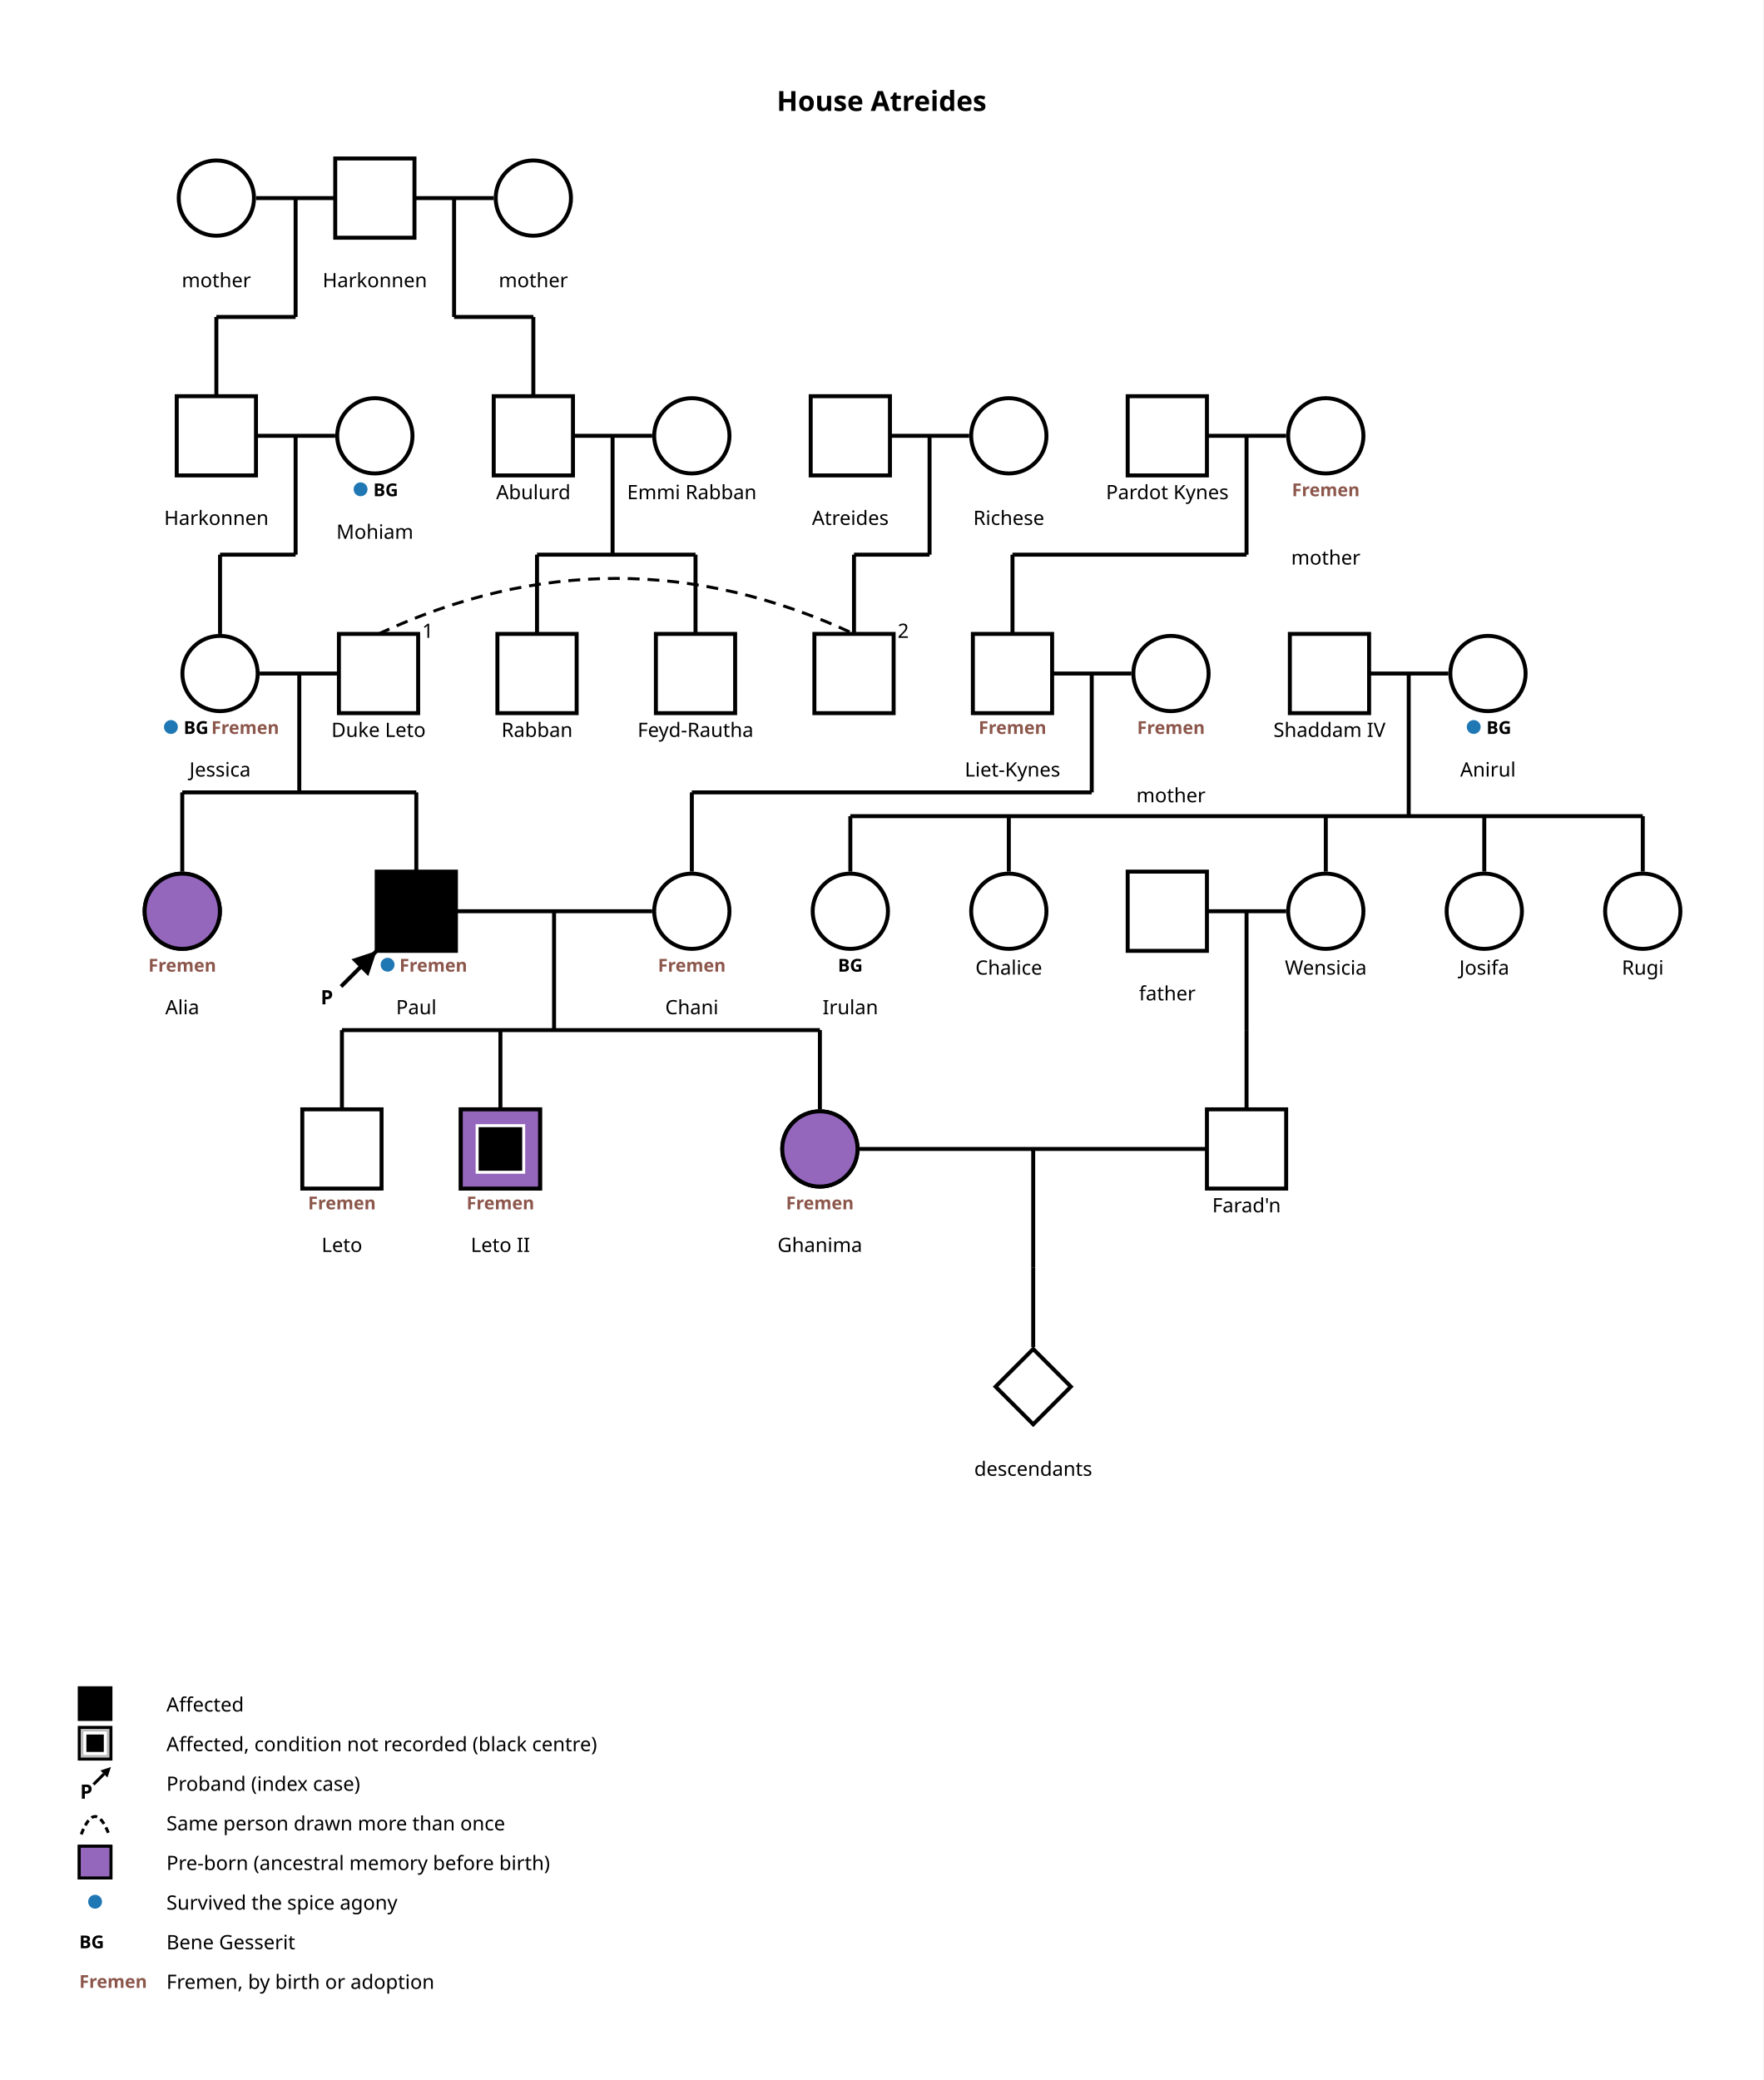
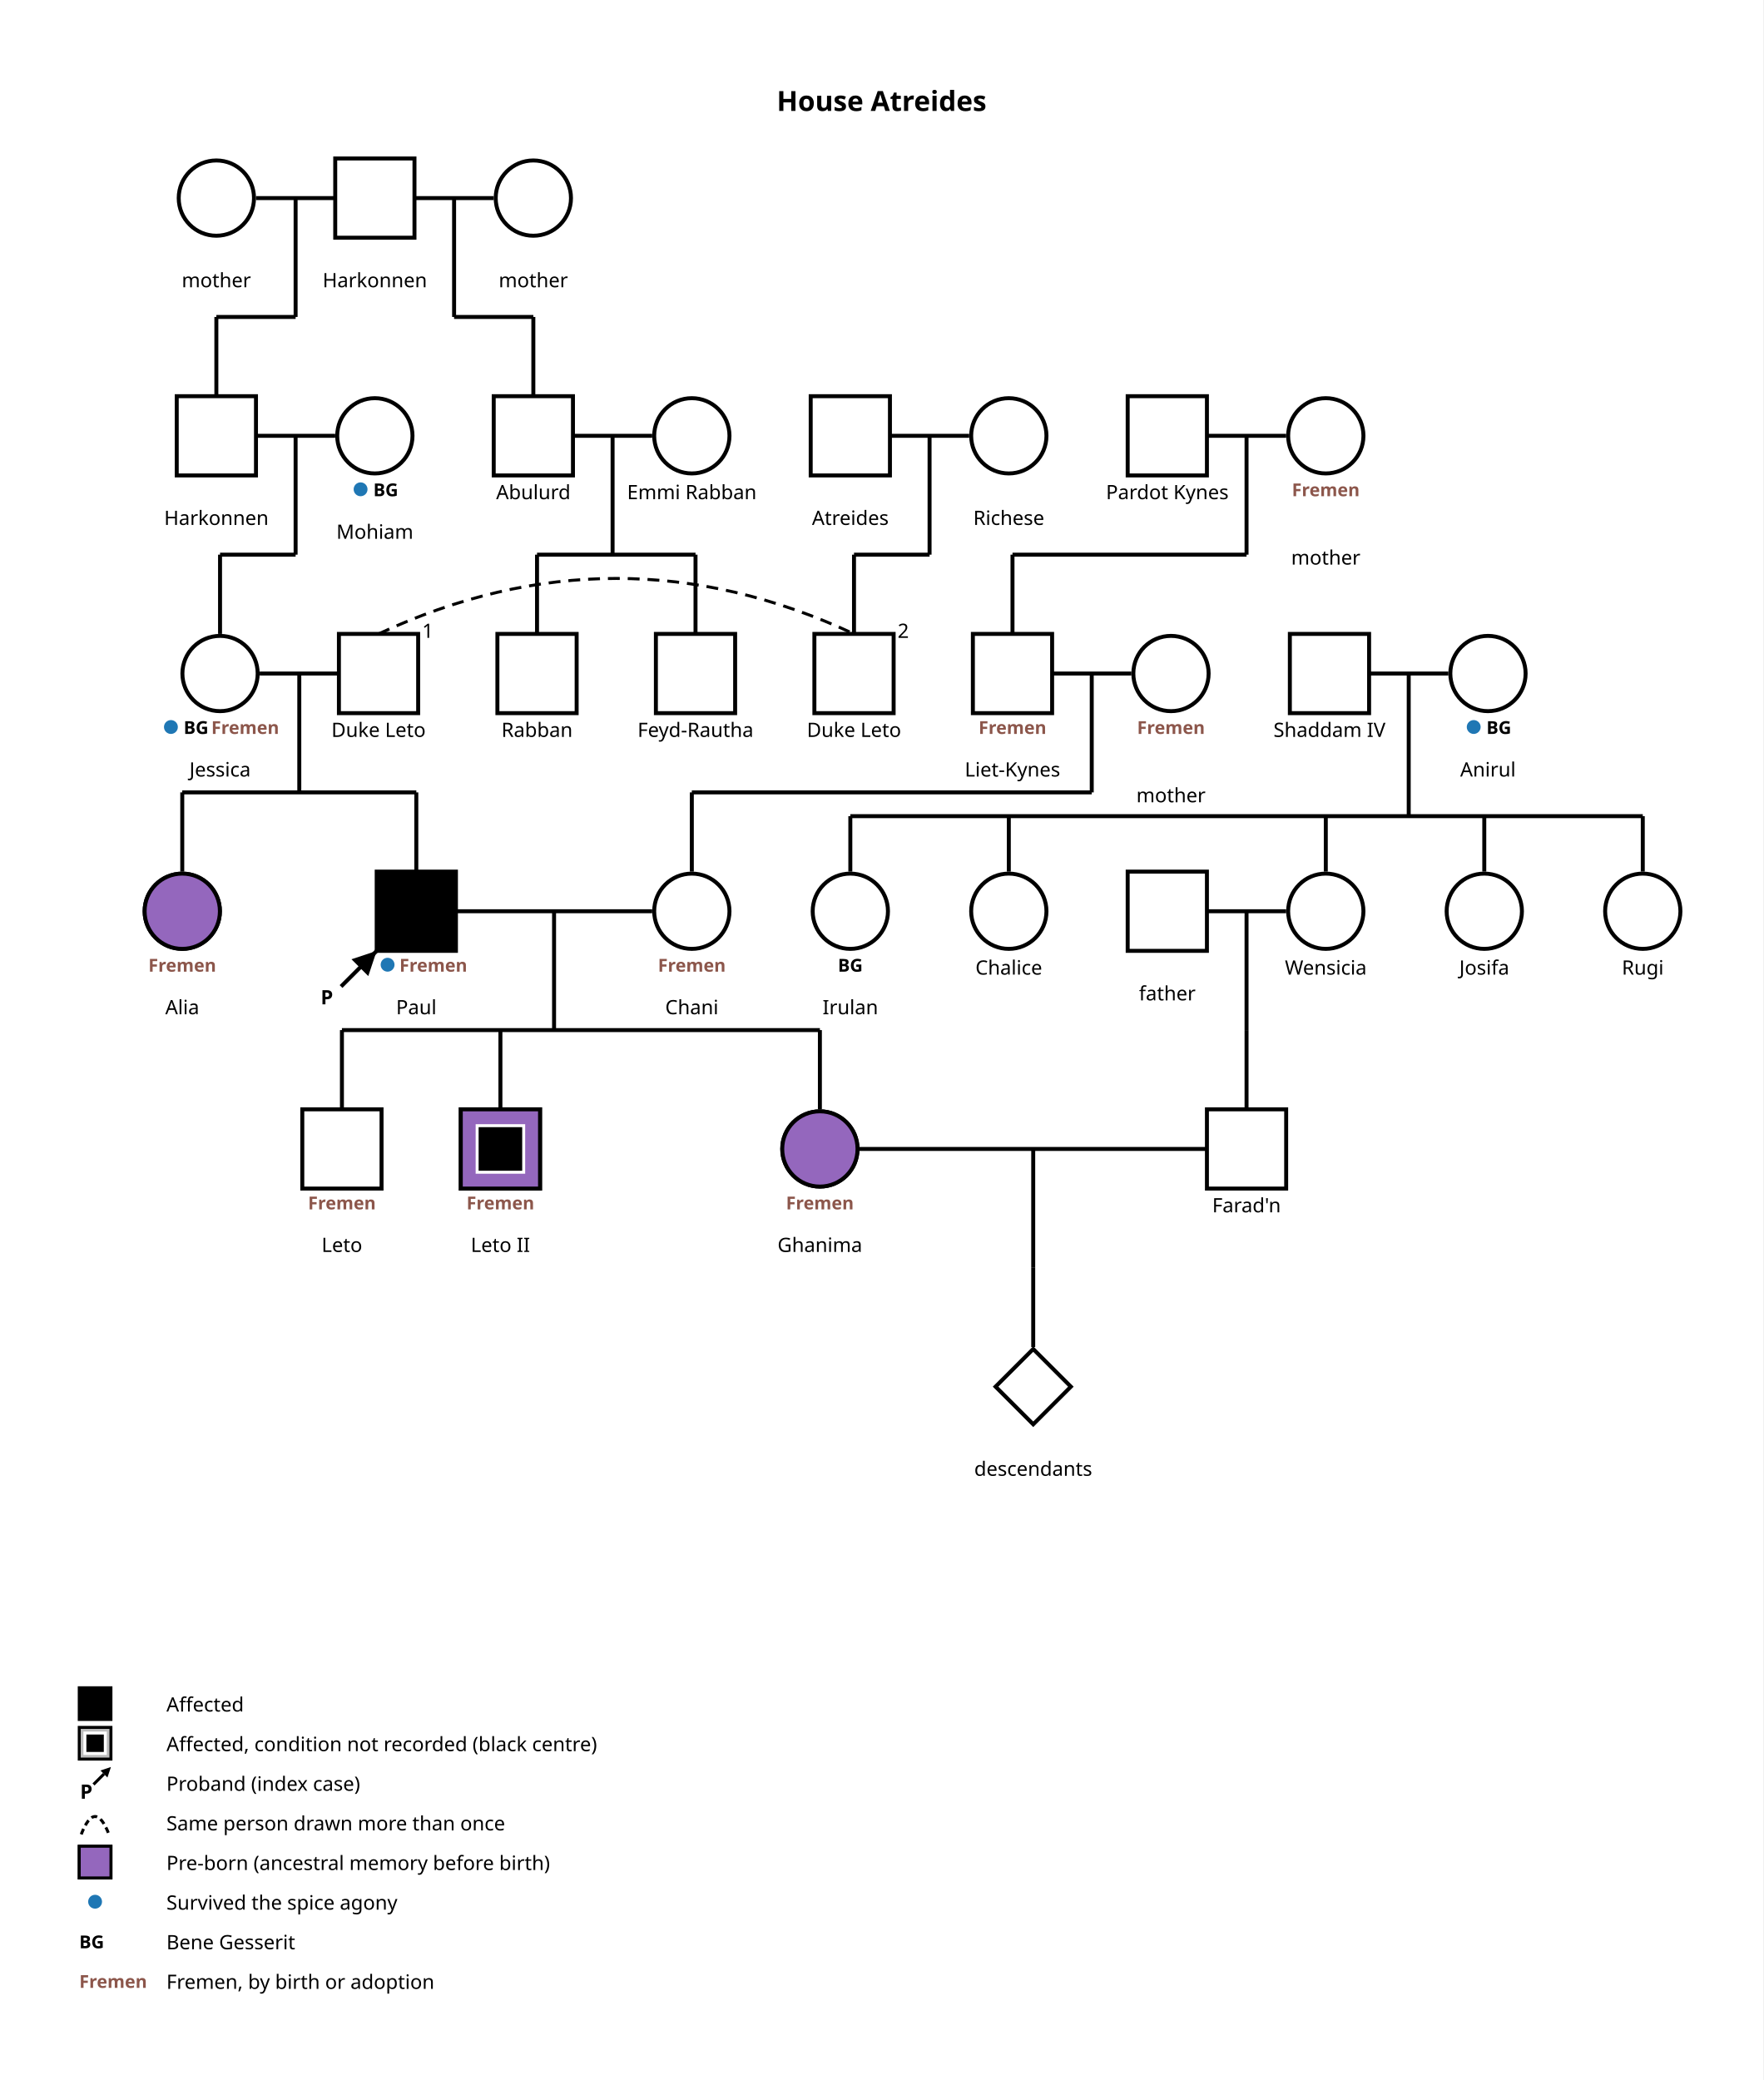
<svg xmlns="http://www.w3.org/2000/svg" width="890" height="1050" viewBox="0 0 890 1050">
  <defs>
    <marker id="proband-arrowhead" markerWidth="6" markerHeight="6" refX="6" refY="3" orient="auto">
      <path d="M 0 0 L 6 3 L 0 6 Z" fill="black" />
    </marker>
  </defs>
  <rect width="890" height="1050" fill="white" />
  <text class="chart-title" x="445" y="56" text-anchor="middle" font-family="sans-serif" font-size="14" font-weight="bold" fill="black">House Atreides</text>
  <g transform="translate(109.21 100)">
    <g class="couple-lines">
      <path d="M 20 0 L 60 0" stroke="black" stroke-width="2" fill="none" />
      <path d="M 100 0 L 140 0" stroke="black" stroke-width="2" fill="none" />
      <path d="M 20 120 L 60 120" stroke="black" stroke-width="2" fill="none" />
      <path d="M 180 120 L 220 120" stroke="black" stroke-width="2" fill="none" />
      <path d="M 340 120 L 380 120" stroke="black" stroke-width="2" fill="none" />
      <path d="M 500 120 L 540 120" stroke="black" stroke-width="2" fill="none" />
      <path d="M 21.86 240 L 61.86 240" stroke="black" stroke-width="2" fill="none" />
      <path d="M 421.86 240 L 461.86 240" stroke="black" stroke-width="2" fill="none" />
      <path d="M 581.86 240 L 621.86 240" stroke="black" stroke-width="2" fill="none" />
      <path d="M 120.93 360 L 220 360" stroke="black" stroke-width="2" fill="none" />
      <path d="M 500 360 L 540 360" stroke="black" stroke-width="2" fill="none" />
      <path d="M 324.64 480 L 500 480" stroke="black" stroke-width="2" fill="none" />
    </g>
    <g class="sibship-lines">
      <line x1="40" y1="0" x2="40" y2="60" stroke="black" stroke-width="2" />
      <line x1="0" y1="60" x2="40" y2="60" stroke="black" stroke-width="2" />
      <line x1="0" y1="60" x2="0" y2="100" stroke="black" stroke-width="2" />
      <line x1="120" y1="0" x2="120" y2="60" stroke="black" stroke-width="2" />
      <line x1="120" y1="60" x2="160" y2="60" stroke="black" stroke-width="2" />
      <line x1="160" y1="60" x2="160" y2="100" stroke="black" stroke-width="2" />
      <line x1="40" y1="120" x2="40" y2="180" stroke="black" stroke-width="2" />
      <line x1="1.86" y1="180" x2="40" y2="180" stroke="black" stroke-width="2" />
      <line x1="1.86" y1="180" x2="1.86" y2="220" stroke="black" stroke-width="2" />
      <line x1="200" y1="120" x2="200" y2="180" stroke="black" stroke-width="2" />
      <line x1="161.86" y1="180" x2="241.86" y2="180" stroke="black" stroke-width="2" />
      <line x1="161.86" y1="180" x2="161.86" y2="220" stroke="black" stroke-width="2" />
      <line x1="241.86" y1="180" x2="241.86" y2="220" stroke="black" stroke-width="2" />
      <line x1="360" y1="120" x2="360" y2="180" stroke="black" stroke-width="2" />
      <line x1="321.86" y1="180" x2="360" y2="180" stroke="black" stroke-width="2" />
      <line x1="321.86" y1="180" x2="321.86" y2="220" stroke="black" stroke-width="2" />
      <line x1="520" y1="120" x2="520" y2="180" stroke="black" stroke-width="2" />
      <line x1="401.86" y1="180" x2="520" y2="180" stroke="black" stroke-width="2" />
      <line x1="401.86" y1="180" x2="401.86" y2="220" stroke="black" stroke-width="2" />
      <line x1="41.86" y1="240" x2="41.86" y2="300" stroke="black" stroke-width="2" />
      <line x1="-17.21" y1="300" x2="100.93" y2="300" stroke="black" stroke-width="2" />
      <line x1="-17.21" y1="300" x2="-17.21" y2="340" stroke="black" stroke-width="2" />
      <line x1="100.93" y1="300" x2="100.93" y2="340" stroke="black" stroke-width="2" />
      <line x1="441.86" y1="240" x2="441.86" y2="300" stroke="black" stroke-width="2" />
      <line x1="240" y1="300" x2="441.86" y2="300" stroke="black" stroke-width="2" />
      <line x1="240" y1="300" x2="240" y2="340" stroke="black" stroke-width="2" />
      <line x1="601.86" y1="240" x2="601.86" y2="312" stroke="black" stroke-width="2" />
      <line x1="320" y1="312" x2="720" y2="312" stroke="black" stroke-width="2" />
      <line x1="320" y1="312" x2="320" y2="340" stroke="black" stroke-width="2" />
      <line x1="400" y1="312" x2="400" y2="340" stroke="black" stroke-width="2" />
      <line x1="560" y1="312" x2="560" y2="340" stroke="black" stroke-width="2" />
      <line x1="640" y1="312" x2="640" y2="340" stroke="black" stroke-width="2" />
      <line x1="720" y1="312" x2="720" y2="340" stroke="black" stroke-width="2" />
      <line x1="170.46" y1="360" x2="170.46" y2="420" stroke="black" stroke-width="2" />
      <line x1="63.38" y1="420" x2="304.64" y2="420" stroke="black" stroke-width="2" />
      <line x1="63.38" y1="420" x2="63.38" y2="460" stroke="black" stroke-width="2" />
      <line x1="143.38" y1="420" x2="143.38" y2="460" stroke="black" stroke-width="2" />
      <line x1="304.64" y1="420" x2="304.64" y2="460" stroke="black" stroke-width="2" />
      <line x1="520" y1="360" x2="520" y2="420" stroke="black" stroke-width="2" />
      <line x1="520" y1="420" x2="520" y2="420" stroke="black" stroke-width="2" />
      <line x1="520" y1="420" x2="520" y2="460" stroke="black" stroke-width="2" />
      <line x1="412.32" y1="480" x2="412.32" y2="540" stroke="black" stroke-width="2" />
      <line x1="412.32" y1="540" x2="412.32" y2="540" stroke="black" stroke-width="2" />
      <line x1="412.32" y1="540" x2="412.32" y2="580" stroke="black" stroke-width="2" />
    </g>
    <g class="assisted-lines">
</g>
    <g class="duplicate-arcs">
      <path d="M 81.86 220 Q 201.86 164 321.86 220" stroke="black" stroke-width="1.5" stroke-dasharray="6 4" fill="none" />
    </g>
    <g class="symbols">
      <g transform="translate(0 0)">
        <circle cx="0" cy="0" r="19" stroke="black" stroke-width="2" fill="white" />
      </g>
      <g transform="translate(80 0)">
        <rect x="-20" y="-20" width="40" height="40" stroke="black" stroke-width="2" fill="white" />
      </g>
      <g transform="translate(160 0)">
        <circle cx="0" cy="0" r="19" stroke="black" stroke-width="2" fill="white" />
      </g>
      <g transform="translate(0 120)">
        <rect x="-20" y="-20" width="40" height="40" stroke="black" stroke-width="2" fill="white" />
      </g>
      <g transform="translate(80 120)">
        <circle cx="0" cy="0" r="19" stroke="black" stroke-width="2" fill="white" />
        <circle cx="-7.2" cy="27" r="3.5" fill="#1f77b4" />
        <text x="5.5" y="30.5" text-anchor="middle" font-family="sans-serif" font-size="9" font-weight="bold" fill="#000000">BG</text>
      </g>
      <g transform="translate(160 120)">
        <rect x="-20" y="-20" width="40" height="40" stroke="black" stroke-width="2" fill="white" />
      </g>
      <g transform="translate(240 120)">
        <circle cx="0" cy="0" r="19" stroke="black" stroke-width="2" fill="white" />
      </g>
      <g transform="translate(320 120)">
        <rect x="-20" y="-20" width="40" height="40" stroke="black" stroke-width="2" fill="white" />
      </g>
      <g transform="translate(400 120)">
        <circle cx="0" cy="0" r="19" stroke="black" stroke-width="2" fill="white" />
      </g>
      <g transform="translate(480 120)">
        <rect x="-20" y="-20" width="40" height="40" stroke="black" stroke-width="2" fill="white" />
      </g>
      <g transform="translate(560 120)">
        <circle cx="0" cy="0" r="19" stroke="black" stroke-width="2" fill="white" />
        <text x="0" y="30.5" text-anchor="middle" font-family="sans-serif" font-size="9" font-weight="bold" fill="#8c564b">Fremen</text>
      </g>
      <g transform="translate(1.86 240)">
        <circle cx="0" cy="0" r="19" stroke="black" stroke-width="2" fill="white" />
        <circle cx="-24.8" cy="27" r="3.5" fill="#1f77b4" />
        <text x="-12.1" y="30.5" text-anchor="middle" font-family="sans-serif" font-size="9" font-weight="bold" fill="#000000">BG</text>
        <text x="12.7" y="30.5" text-anchor="middle" font-family="sans-serif" font-size="9" font-weight="bold" fill="#8c564b">Fremen</text>
      </g>
      <g transform="translate(81.86 240)">
        <rect x="-20" y="-20" width="40" height="40" stroke="black" stroke-width="2" fill="white" />
        <text x="22" y="-18" font-family="sans-serif" font-size="10" fill="black">1</text>
      </g>
      <g transform="translate(161.86 240)">
        <rect x="-20" y="-20" width="40" height="40" stroke="black" stroke-width="2" fill="white" />
      </g>
      <g transform="translate(241.86 240)">
        <rect x="-20" y="-20" width="40" height="40" stroke="black" stroke-width="2" fill="white" />
      </g>
      <g transform="translate(321.86 240)">
        <rect x="-20" y="-20" width="40" height="40" stroke="black" stroke-width="2" fill="white" />
        <text x="22" y="-18" font-family="sans-serif" font-size="10" fill="black">2</text>
      </g>
      <g transform="translate(401.86 240)">
        <rect x="-20" y="-20" width="40" height="40" stroke="black" stroke-width="2" fill="white" />
        <text x="0" y="30.5" text-anchor="middle" font-family="sans-serif" font-size="9" font-weight="bold" fill="#8c564b">Fremen</text>
      </g>
      <g transform="translate(481.86 240)">
        <circle cx="0" cy="0" r="19" stroke="black" stroke-width="2" fill="white" />
        <text x="0" y="30.5" text-anchor="middle" font-family="sans-serif" font-size="9" font-weight="bold" fill="#8c564b">Fremen</text>
      </g>
      <g transform="translate(561.86 240)">
        <rect x="-20" y="-20" width="40" height="40" stroke="black" stroke-width="2" fill="white" />
      </g>
      <g transform="translate(641.86 240)">
        <circle cx="0" cy="0" r="19" stroke="black" stroke-width="2" fill="white" />
        <circle cx="-7.2" cy="27" r="3.5" fill="#1f77b4" />
        <text x="5.5" y="30.5" text-anchor="middle" font-family="sans-serif" font-size="9" font-weight="bold" fill="#000000">BG</text>
      </g>
      <g transform="translate(-17.21 360)">
        <clipPath id="symbol-clip-3-0">
          <circle cx="0" cy="0" r="19" />
        </clipPath>
        <circle cx="0" cy="0" r="19" stroke="black" stroke-width="2" fill="white" />
        <path d="M -40 0 A 40 40 0 1 1 40 0 A 40 40 0 1 1 -40 0 Z" fill="#9467bd" clip-path="url(#symbol-clip-3-0)" />
        <circle cx="0" cy="0" r="19" stroke="black" stroke-width="2" fill="none" />
        <text x="0" y="30.5" text-anchor="middle" font-family="sans-serif" font-size="9" font-weight="bold" fill="#8c564b">Fremen</text>
      </g>
      <g transform="translate(100.93 360)">
        <rect x="-20" y="-20" width="40" height="40" stroke="black" stroke-width="2" fill="black" />
        <circle cx="-14.5" cy="27" r="3.5" fill="#1f77b4" />
        <text x="8.6" y="30.5" text-anchor="middle" font-family="sans-serif" font-size="9" font-weight="bold" fill="#8c564b">Fremen</text>
        <line x1="-38" y1="38" x2="-20" y2="20" stroke="black" stroke-width="2" marker-end="url(#proband-arrowhead)" />
        <rect x="-50" y="38" width="8.5" height="10" fill="white" />
        <text class="proband-letter" x="-42" y="47" text-anchor="end" font-family="sans-serif" font-size="10" font-weight="bold" fill="black">P</text>
      </g>
      <g transform="translate(240 360)">
        <circle cx="0" cy="0" r="19" stroke="black" stroke-width="2" fill="white" />
        <text x="0" y="30.5" text-anchor="middle" font-family="sans-serif" font-size="9" font-weight="bold" fill="#8c564b">Fremen</text>
      </g>
      <g transform="translate(320 360)">
        <circle cx="0" cy="0" r="19" stroke="black" stroke-width="2" fill="white" />
        <text x="0" y="30.5" text-anchor="middle" font-family="sans-serif" font-size="9" font-weight="bold" fill="#000000">BG</text>
      </g>
      <g transform="translate(400 360)">
        <circle cx="0" cy="0" r="19" stroke="black" stroke-width="2" fill="white" />
      </g>
      <g transform="translate(480 360)">
        <rect x="-20" y="-20" width="40" height="40" stroke="black" stroke-width="2" fill="white" />
      </g>
      <g transform="translate(560 360)">
        <circle cx="0" cy="0" r="19" stroke="black" stroke-width="2" fill="white" />
      </g>
      <g transform="translate(640 360)">
        <circle cx="0" cy="0" r="19" stroke="black" stroke-width="2" fill="white" />
      </g>
      <g transform="translate(720 360)">
        <circle cx="0" cy="0" r="19" stroke="black" stroke-width="2" fill="white" />
      </g>
      <g transform="translate(63.38 480)">
        <rect x="-20" y="-20" width="40" height="40" stroke="black" stroke-width="2" fill="white" />
        <text x="0" y="30.5" text-anchor="middle" font-family="sans-serif" font-size="9" font-weight="bold" fill="#8c564b">Fremen</text>
      </g>
      <g transform="translate(143.38 480)">
        <clipPath id="symbol-clip-4-1">
          <rect x="-20" y="-20" width="40" height="40" />
        </clipPath>
        <rect x="-20" y="-20" width="40" height="40" stroke="black" stroke-width="2" fill="black" />
        <path d="M -40 0 A 40 40 0 1 1 40 0 A 40 40 0 1 1 -40 0 Z" fill="#9467bd" clip-path="url(#symbol-clip-4-1)" />
        <g transform="scale(0.55)">
          <rect x="-20" y="-20" width="40" height="40" fill="black" stroke="white" stroke-width="5.455" />
        </g>
        <g transform="scale(0.55)">
          <rect x="-20" y="-20" width="40" height="40" fill="black" stroke="none" />
        </g>
        <rect x="-20" y="-20" width="40" height="40" stroke="black" stroke-width="2" fill="none" />
        <text x="0" y="30.5" text-anchor="middle" font-family="sans-serif" font-size="9" font-weight="bold" fill="#8c564b">Fremen</text>
      </g>
      <g transform="translate(304.64 480)">
        <clipPath id="symbol-clip-4-2">
          <circle cx="0" cy="0" r="19" />
        </clipPath>
        <circle cx="0" cy="0" r="19" stroke="black" stroke-width="2" fill="white" />
        <path d="M -40 0 A 40 40 0 1 1 40 0 A 40 40 0 1 1 -40 0 Z" fill="#9467bd" clip-path="url(#symbol-clip-4-2)" />
        <circle cx="0" cy="0" r="19" stroke="black" stroke-width="2" fill="none" />
        <text x="0" y="30.5" text-anchor="middle" font-family="sans-serif" font-size="9" font-weight="bold" fill="#8c564b">Fremen</text>
      </g>
      <g transform="translate(520 480)">
        <rect x="-20" y="-20" width="40" height="40" stroke="black" stroke-width="2" fill="white" />
      </g>
      <g transform="translate(412.32 600)">
        <polygon points="0,-19 19,0 0,19 -19,0" stroke="black" stroke-width="2" fill="white" />
      </g>
    </g>
    <g class="labels">
      <text x="0" y="32" text-anchor="middle" font-family="sans-serif" font-size="10" fill="black" />
      <text x="0" y="45" text-anchor="middle" font-family="sans-serif" font-size="10" fill="black">mother</text>
      <text x="80" y="32" text-anchor="middle" font-family="sans-serif" font-size="10" fill="black" />
      <text x="80" y="45" text-anchor="middle" font-family="sans-serif" font-size="10" fill="black">Harkonnen</text>
      <text x="160" y="32" text-anchor="middle" font-family="sans-serif" font-size="10" fill="black" />
      <text x="160" y="45" text-anchor="middle" font-family="sans-serif" font-size="10" fill="black">mother</text>
      <text x="0" y="152" text-anchor="middle" font-family="sans-serif" font-size="10" fill="black" />
      <text x="0" y="165" text-anchor="middle" font-family="sans-serif" font-size="10" fill="black">Harkonnen</text>
      <text x="80" y="172" text-anchor="middle" font-family="sans-serif" font-size="10" fill="black">Mohiam</text>
      <text x="160" y="152" text-anchor="middle" font-family="sans-serif" font-size="10" fill="black">Abulurd</text>
      <text x="240" y="152" text-anchor="middle" font-family="sans-serif" font-size="10" fill="black">Emmi Rabban</text>
      <text x="320" y="152" text-anchor="middle" font-family="sans-serif" font-size="10" fill="black" />
      <text x="320" y="165" text-anchor="middle" font-family="sans-serif" font-size="10" fill="black">Atreides</text>
      <text x="400" y="152" text-anchor="middle" font-family="sans-serif" font-size="10" fill="black" />
      <text x="400" y="165" text-anchor="middle" font-family="sans-serif" font-size="10" fill="black">Richese</text>
      <text x="480" y="152" text-anchor="middle" font-family="sans-serif" font-size="10" fill="black">Pardot Kynes</text>
      <text x="560" y="172" text-anchor="middle" font-family="sans-serif" font-size="10" fill="black" />
      <text x="560" y="185" text-anchor="middle" font-family="sans-serif" font-size="10" fill="black">mother</text>
      <text x="1.86" y="292" text-anchor="middle" font-family="sans-serif" font-size="10" fill="black">Jessica</text>
      <text x="81.86" y="272" text-anchor="middle" font-family="sans-serif" font-size="10" fill="black">Duke Leto</text>
      <text x="161.86" y="272" text-anchor="middle" font-family="sans-serif" font-size="10" fill="black">Rabban</text>
      <text x="241.86" y="272" text-anchor="middle" font-family="sans-serif" font-size="10" fill="black">Feyd-Rautha</text>
+       <text x="321.86" y="272" text-anchor="middle" font-family="sans-serif" font-size="10" fill="black">Duke Leto</text>
      <text x="401.86" y="292" text-anchor="middle" font-family="sans-serif" font-size="10" fill="black">Liet-Kynes</text>
      <text x="481.86" y="292" text-anchor="middle" font-family="sans-serif" font-size="10" fill="black" />
      <text x="481.86" y="305" text-anchor="middle" font-family="sans-serif" font-size="10" fill="black">mother</text>
      <text x="561.86" y="272" text-anchor="middle" font-family="sans-serif" font-size="10" fill="black">Shaddam IV</text>
      <text x="641.86" y="292" text-anchor="middle" font-family="sans-serif" font-size="10" fill="black">Anirul</text>
      <text x="-17.21" y="412" text-anchor="middle" font-family="sans-serif" font-size="10" fill="black">Alia</text>
      <text x="100.93" y="412" text-anchor="middle" font-family="sans-serif" font-size="10" fill="black">Paul</text>
      <text x="240" y="412" text-anchor="middle" font-family="sans-serif" font-size="10" fill="black">Chani</text>
      <text x="320" y="412" text-anchor="middle" font-family="sans-serif" font-size="10" fill="black">Irulan</text>
      <text x="400" y="392" text-anchor="middle" font-family="sans-serif" font-size="10" fill="black">Chalice</text>
      <text x="480" y="392" text-anchor="middle" font-family="sans-serif" font-size="10" fill="black" />
      <text x="480" y="405" text-anchor="middle" font-family="sans-serif" font-size="10" fill="black">father</text>
      <text x="560" y="392" text-anchor="middle" font-family="sans-serif" font-size="10" fill="black">Wensicia</text>
      <text x="640" y="392" text-anchor="middle" font-family="sans-serif" font-size="10" fill="black">Josifa</text>
      <text x="720" y="392" text-anchor="middle" font-family="sans-serif" font-size="10" fill="black">Rugi</text>
      <text x="63.38" y="532" text-anchor="middle" font-family="sans-serif" font-size="10" fill="black">Leto</text>
      <text x="143.38" y="532" text-anchor="middle" font-family="sans-serif" font-size="10" fill="black">Leto II</text>
      <text x="304.64" y="532" text-anchor="middle" font-family="sans-serif" font-size="10" fill="black">Ghanima</text>
      <text x="520" y="512" text-anchor="middle" font-family="sans-serif" font-size="10" fill="black">Farad'n</text>
      <text x="412.32" y="632" text-anchor="middle" font-family="sans-serif" font-size="10" fill="black" />
      <text x="412.32" y="645" text-anchor="middle" font-family="sans-serif" font-size="10" fill="black">descendants</text>
    </g>
    <g class="consanguinity-labels">
</g>
  </g>
  <g class="pedigree-key" transform="translate(0 850)">
    <rect x="40" y="2" width="16" height="16" fill="black" stroke="black" stroke-width="1.5" />
    <text x="84" y="14" font-family="sans-serif" font-size="10" fill="black">Affected</text>
    <rect x="40" y="22" width="16" height="16" fill="#bdbdbd" stroke="black" stroke-width="1.5" />
    <g transform="translate(48 30) scale(0.55) translate(-48 -30)">
      <rect x="40" y="22" width="16" height="16" fill="black" stroke="white" stroke-width="5.455" />
      <rect x="40" y="22" width="16" height="16" fill="black" stroke="none" />
    </g>
    <text x="84" y="34" font-family="sans-serif" font-size="10" fill="black">Affected, condition not recorded (black centre)</text>
    <line x1="47.2" y1="50.8" x2="52.46" y2="45.54" stroke="black" stroke-width="1.5" />
    <polygon points="56,42 54.23,47.3 50.7,43.77" fill="black" />
    <text x="46.7" y="58" text-anchor="end" font-family="sans-serif" font-size="10" font-weight="bold" fill="black">P</text>
    <text x="84" y="54" font-family="sans-serif" font-size="10" fill="black">Proband (index case)</text>
    <path d="M 41 76 Q 48 58 55 76" fill="none" stroke="black" stroke-width="1.5" stroke-dasharray="3 2" />
    <text x="84" y="74" font-family="sans-serif" font-size="10" fill="black">Same person drawn more than once</text>
    <clipPath id="legend-clip-preborn">
      <rect x="40" y="82" width="16" height="16" />
    </clipPath>
    <rect x="40" y="82" width="16" height="16" fill="white" stroke="black" stroke-width="1.5" />
    <path d="M 32 90 A 16 16 0 1 1 64 90 A 16 16 0 1 1 32 90 Z" fill="#9467bd" clip-path="url(#legend-clip-preborn)" />
    <rect x="40" y="82" width="16" height="16" fill="none" stroke="black" stroke-width="1.5" />
    <text x="84" y="94" font-family="sans-serif" font-size="10" fill="black">Pre-born (ancestral memory before birth)</text>
    <circle cx="48" cy="110" r="3.5" fill="#1f77b4" />
    <text x="84" y="114" font-family="sans-serif" font-size="10" fill="black">Survived the spice agony</text>
    <text x="40" y="133.5" font-family="sans-serif" font-size="9" font-weight="bold" fill="#000000">BG</text>
    <text x="84" y="134" font-family="sans-serif" font-size="10" fill="black">Bene Gesserit</text>
    <text x="40" y="153.5" font-family="sans-serif" font-size="9" font-weight="bold" fill="#8c564b">Fremen</text>
    <text x="84" y="154" font-family="sans-serif" font-size="10" fill="black">Fremen, by birth or adoption</text>
  </g>
</svg>
